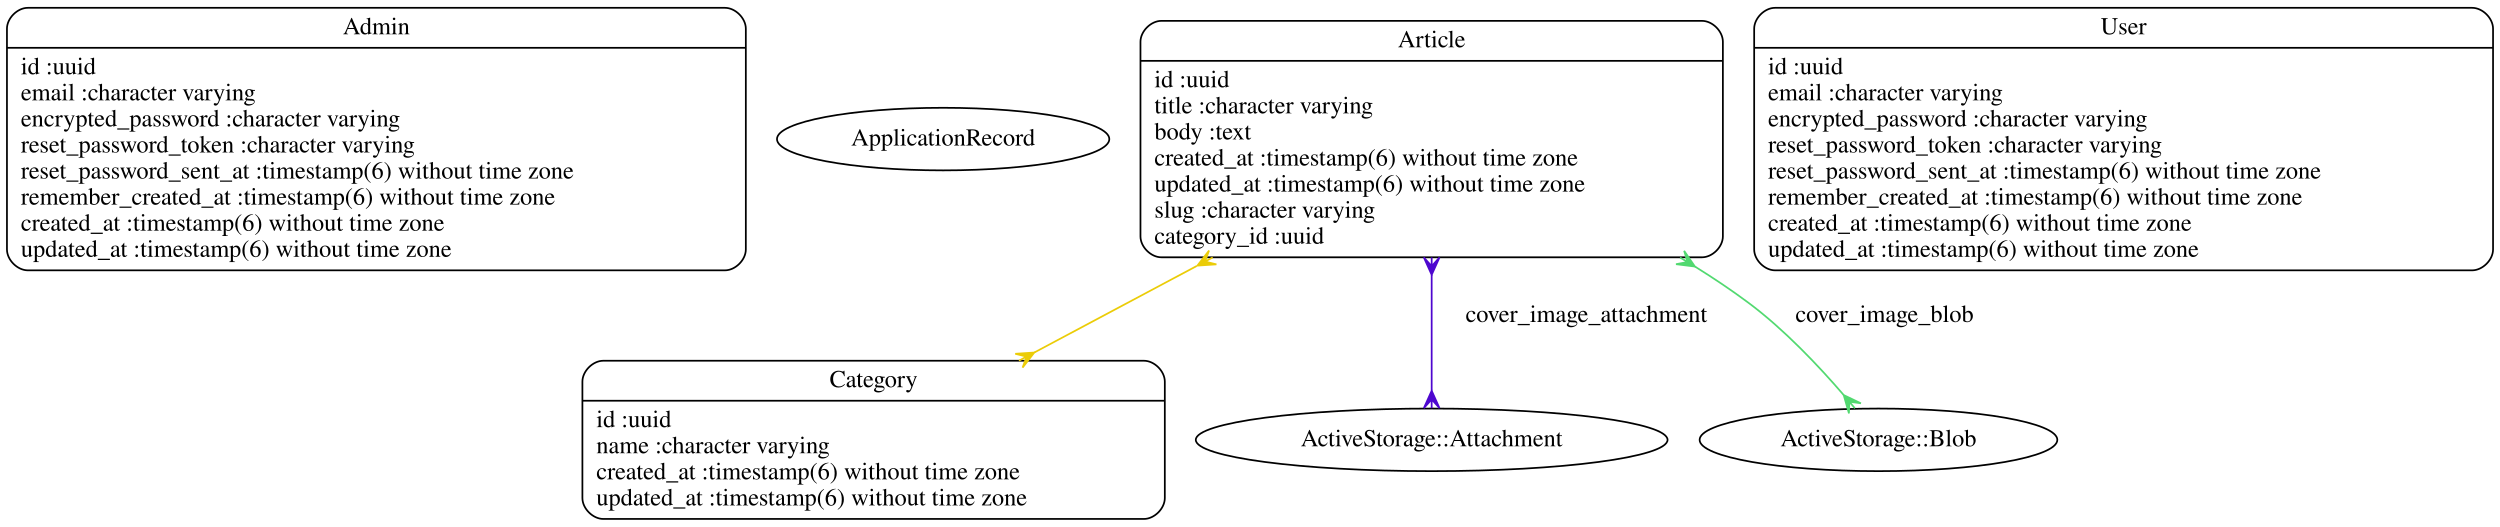
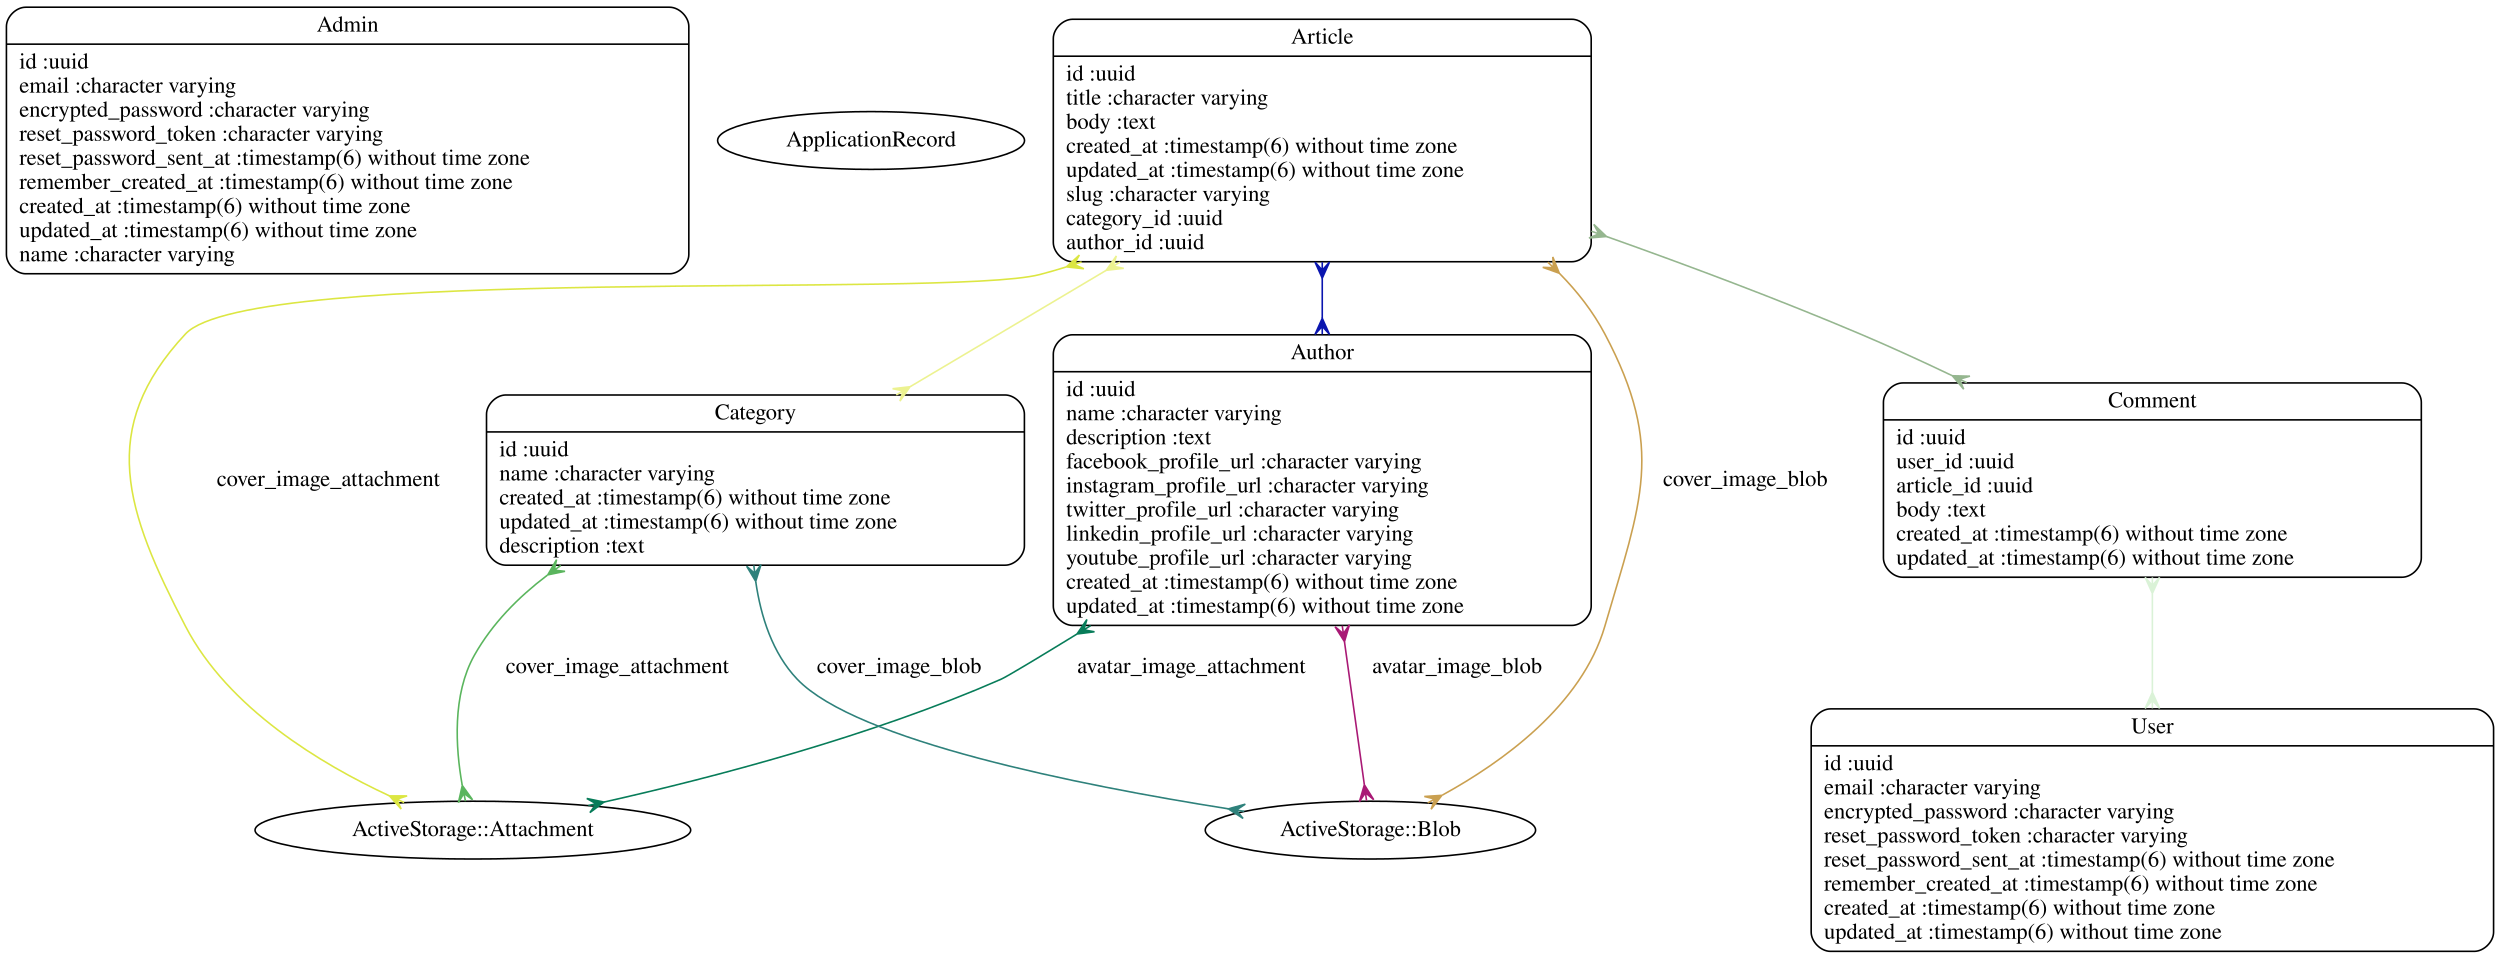
- <svg xmlns="http://www.w3.org/2000/svg" width="1438pt" height="303pt" viewBox="0.00 0.00 1438.00 303.00">
-   <g id="graph0" class="graph" transform="scale(1 1) rotate(0) translate(4 299)">
-     <polygon fill="transparent" stroke="transparent" points="-4,4 -4,-299 1434,-299 1434,4 -4,4" />
+ <svg xmlns="http://www.w3.org/2000/svg" width="1557pt" height="597pt" viewBox="0.00 0.00 1557.00 597.00">
+   <g id="graph0" class="graph" transform="scale(1 1) rotate(0) translate(4 593)">
+     <polygon fill="transparent" stroke="transparent" points="-4,4 -4,-593 1553,-593 1553,4 -4,4" />
    <g id="node1" class="node">
-       <path fill="none" stroke="black" d="M12,-143.5C12,-143.5 413,-143.5 413,-143.5 419,-143.5 425,-149.5 425,-155.5 425,-155.5 425,-282.5 425,-282.5 425,-288.5 419,-294.5 413,-294.5 413,-294.5 12,-294.5 12,-294.5 6,-294.5 0,-288.5 0,-282.5 0,-282.5 0,-155.5 0,-155.5 0,-149.5 6,-143.5 12,-143.5" />
-       <text text-anchor="middle" x="212.5" y="-279.3" font-family="Times,serif" font-size="14.00">Admin</text>
-       <polyline fill="none" stroke="black" points="0,-271.5 425,-271.5 " />
-       <text text-anchor="start" x="8" y="-256.3" font-family="Times,serif" font-size="14.00">id :uuid</text>
-       <text text-anchor="start" x="8" y="-241.3" font-family="Times,serif" font-size="14.00">email :character varying</text>
-       <text text-anchor="start" x="8" y="-226.3" font-family="Times,serif" font-size="14.00">encrypted_password :character varying</text>
-       <text text-anchor="start" x="8" y="-211.3" font-family="Times,serif" font-size="14.00">reset_password_token :character varying</text>
-       <text text-anchor="start" x="8" y="-196.3" font-family="Times,serif" font-size="14.00">reset_password_sent_at :timestamp(6) without time zone</text>
-       <text text-anchor="start" x="8" y="-181.3" font-family="Times,serif" font-size="14.00">remember_created_at :timestamp(6) without time zone</text>
-       <text text-anchor="start" x="8" y="-166.3" font-family="Times,serif" font-size="14.00">created_at :timestamp(6) without time zone</text>
-       <text text-anchor="start" x="8" y="-151.3" font-family="Times,serif" font-size="14.00">updated_at :timestamp(6) without time zone</text>
+       <path fill="none" stroke="black" d="M12,-422.5C12,-422.5 413,-422.5 413,-422.5 419,-422.5 425,-428.5 425,-434.5 425,-434.5 425,-576.5 425,-576.5 425,-582.5 419,-588.5 413,-588.5 413,-588.5 12,-588.5 12,-588.5 6,-588.5 0,-582.5 0,-576.5 0,-576.5 0,-434.5 0,-434.5 0,-428.5 6,-422.5 12,-422.5" />
+       <text text-anchor="middle" x="212.5" y="-573.3" font-family="Times,serif" font-size="14.00">Admin</text>
+       <polyline fill="none" stroke="black" points="0,-565.5 425,-565.5 " />
+       <text text-anchor="start" x="8" y="-550.3" font-family="Times,serif" font-size="14.00">id :uuid</text>
+       <text text-anchor="start" x="8" y="-535.3" font-family="Times,serif" font-size="14.00">email :character varying</text>
+       <text text-anchor="start" x="8" y="-520.3" font-family="Times,serif" font-size="14.00">encrypted_password :character varying</text>
+       <text text-anchor="start" x="8" y="-505.3" font-family="Times,serif" font-size="14.00">reset_password_token :character varying</text>
+       <text text-anchor="start" x="8" y="-490.3" font-family="Times,serif" font-size="14.00">reset_password_sent_at :timestamp(6) without time zone</text>
+       <text text-anchor="start" x="8" y="-475.3" font-family="Times,serif" font-size="14.00">remember_created_at :timestamp(6) without time zone</text>
+       <text text-anchor="start" x="8" y="-460.3" font-family="Times,serif" font-size="14.00">created_at :timestamp(6) without time zone</text>
+       <text text-anchor="start" x="8" y="-445.3" font-family="Times,serif" font-size="14.00">updated_at :timestamp(6) without time zone</text>
+       <text text-anchor="start" x="8" y="-430.3" font-family="Times,serif" font-size="14.00">name :character varying</text>
    </g>
    <g id="node2" class="node">
-       <ellipse fill="none" stroke="black" cx="538.5" cy="-219" rx="95.58" ry="18" />
-       <text text-anchor="middle" x="538.5" y="-215.3" font-family="Times,serif" font-size="14.00">ApplicationRecord</text>
+       <ellipse fill="none" stroke="black" cx="538.5" cy="-505.5" rx="95.58" ry="18" />
+       <text text-anchor="middle" x="538.5" y="-501.8" font-family="Times,serif" font-size="14.00">ApplicationRecord</text>
    </g>
    <g id="node3" class="node">
-       <path fill="none" stroke="black" d="M664,-151C664,-151 975,-151 975,-151 981,-151 987,-157 987,-163 987,-163 987,-275 987,-275 987,-281 981,-287 975,-287 975,-287 664,-287 664,-287 658,-287 652,-281 652,-275 652,-275 652,-163 652,-163 652,-157 658,-151 664,-151" />
-       <text text-anchor="middle" x="819.5" y="-271.8" font-family="Times,serif" font-size="14.00">Article</text>
-       <polyline fill="none" stroke="black" points="652,-264 987,-264 " />
-       <text text-anchor="start" x="660" y="-248.8" font-family="Times,serif" font-size="14.00">id :uuid</text>
-       <text text-anchor="start" x="660" y="-233.8" font-family="Times,serif" font-size="14.00">title :character varying</text>
-       <text text-anchor="start" x="660" y="-218.8" font-family="Times,serif" font-size="14.00">body :text</text>
-       <text text-anchor="start" x="660" y="-203.8" font-family="Times,serif" font-size="14.00">created_at :timestamp(6) without time zone</text>
-       <text text-anchor="start" x="660" y="-188.8" font-family="Times,serif" font-size="14.00">updated_at :timestamp(6) without time zone</text>
-       <text text-anchor="start" x="660" y="-173.8" font-family="Times,serif" font-size="14.00">slug :character varying</text>
-       <text text-anchor="start" x="660" y="-158.8" font-family="Times,serif" font-size="14.00">category_id :uuid</text>
+       <path fill="none" stroke="black" d="M664,-430C664,-430 975,-430 975,-430 981,-430 987,-436 987,-442 987,-442 987,-569 987,-569 987,-575 981,-581 975,-581 975,-581 664,-581 664,-581 658,-581 652,-575 652,-569 652,-569 652,-442 652,-442 652,-436 658,-430 664,-430" />
+       <text text-anchor="middle" x="819.5" y="-565.8" font-family="Times,serif" font-size="14.00">Article</text>
+       <polyline fill="none" stroke="black" points="652,-558 987,-558 " />
+       <text text-anchor="start" x="660" y="-542.8" font-family="Times,serif" font-size="14.00">id :uuid</text>
+       <text text-anchor="start" x="660" y="-527.8" font-family="Times,serif" font-size="14.00">title :character varying</text>
+       <text text-anchor="start" x="660" y="-512.8" font-family="Times,serif" font-size="14.00">body :text</text>
+       <text text-anchor="start" x="660" y="-497.8" font-family="Times,serif" font-size="14.00">created_at :timestamp(6) without time zone</text>
+       <text text-anchor="start" x="660" y="-482.8" font-family="Times,serif" font-size="14.00">updated_at :timestamp(6) without time zone</text>
+       <text text-anchor="start" x="660" y="-467.8" font-family="Times,serif" font-size="14.00">slug :character varying</text>
+       <text text-anchor="start" x="660" y="-452.8" font-family="Times,serif" font-size="14.00">category_id :uuid</text>
+       <text text-anchor="start" x="660" y="-437.8" font-family="Times,serif" font-size="14.00">author_id :uuid</text>
    </g>
    <g id="node4" class="node">
-       <path fill="none" stroke="black" d="M343,-0.5C343,-0.5 654,-0.5 654,-0.5 660,-0.5 666,-6.5 666,-12.5 666,-12.5 666,-79.5 666,-79.5 666,-85.5 660,-91.5 654,-91.5 654,-91.5 343,-91.5 343,-91.5 337,-91.5 331,-85.5 331,-79.5 331,-79.5 331,-12.5 331,-12.5 331,-6.5 337,-0.5 343,-0.5" />
-       <text text-anchor="middle" x="498.5" y="-76.3" font-family="Times,serif" font-size="14.00">Category</text>
-       <polyline fill="none" stroke="black" points="331,-68.5 666,-68.5 " />
-       <text text-anchor="start" x="339" y="-53.3" font-family="Times,serif" font-size="14.00">id :uuid</text>
-       <text text-anchor="start" x="339" y="-38.3" font-family="Times,serif" font-size="14.00">name :character varying</text>
-       <text text-anchor="start" x="339" y="-23.3" font-family="Times,serif" font-size="14.00">created_at :timestamp(6) without time zone</text>
-       <text text-anchor="start" x="339" y="-8.3" font-family="Times,serif" font-size="14.00">updated_at :timestamp(6) without time zone</text>
+       <path fill="none" stroke="black" d="M664,-203.5C664,-203.5 975,-203.5 975,-203.5 981,-203.5 987,-209.5 987,-215.5 987,-215.5 987,-372.5 987,-372.5 987,-378.5 981,-384.5 975,-384.5 975,-384.5 664,-384.5 664,-384.5 658,-384.5 652,-378.5 652,-372.5 652,-372.5 652,-215.5 652,-215.5 652,-209.5 658,-203.5 664,-203.5" />
+       <text text-anchor="middle" x="819.5" y="-369.3" font-family="Times,serif" font-size="14.00">Author</text>
+       <polyline fill="none" stroke="black" points="652,-361.5 987,-361.5 " />
+       <text text-anchor="start" x="660" y="-346.3" font-family="Times,serif" font-size="14.00">id :uuid</text>
+       <text text-anchor="start" x="660" y="-331.3" font-family="Times,serif" font-size="14.00">name :character varying</text>
+       <text text-anchor="start" x="660" y="-316.3" font-family="Times,serif" font-size="14.00">description :text</text>
+       <text text-anchor="start" x="660" y="-301.3" font-family="Times,serif" font-size="14.00">facebook_profile_url :character varying</text>
+       <text text-anchor="start" x="660" y="-286.3" font-family="Times,serif" font-size="14.00">instagram_profile_url :character varying</text>
+       <text text-anchor="start" x="660" y="-271.3" font-family="Times,serif" font-size="14.00">twitter_profile_url :character varying</text>
+       <text text-anchor="start" x="660" y="-256.3" font-family="Times,serif" font-size="14.00">linkedin_profile_url :character varying</text>
+       <text text-anchor="start" x="660" y="-241.3" font-family="Times,serif" font-size="14.00">youtube_profile_url :character varying</text>
+       <text text-anchor="start" x="660" y="-226.3" font-family="Times,serif" font-size="14.00">created_at :timestamp(6) without time zone</text>
+       <text text-anchor="start" x="660" y="-211.3" font-family="Times,serif" font-size="14.00">updated_at :timestamp(6) without time zone</text>
+     </g>
+     <g id="edge2" class="edge">
+       <path fill="none" stroke="#0a15af" d="M819.5,-419.73C819.5,-411.55 819.5,-403.19 819.5,-394.87" />
+       <polygon fill="#0a15af" stroke="#0a15af" points="819.5,-419.75 815,-429.75 819.5,-424.75 819.5,-429.75 819.5,-429.75 819.5,-429.75 819.5,-424.75 824,-429.75 819.5,-419.75 819.5,-419.75" />
+       <polygon fill="#0a15af" stroke="#0a15af" points="819.5,-394.77 824,-384.77 819.5,-389.77 819.5,-384.77 819.5,-384.77 819.5,-384.77 819.5,-389.77 815,-384.77 819.5,-394.77 819.5,-394.77" />
+     </g>
+     <g id="node5" class="node">
+       <path fill="none" stroke="black" d="M311,-241C311,-241 622,-241 622,-241 628,-241 634,-247 634,-253 634,-253 634,-335 634,-335 634,-341 628,-347 622,-347 622,-347 311,-347 311,-347 305,-347 299,-341 299,-335 299,-335 299,-253 299,-253 299,-247 305,-241 311,-241" />
+       <text text-anchor="middle" x="466.5" y="-331.8" font-family="Times,serif" font-size="14.00">Category</text>
+       <polyline fill="none" stroke="black" points="299,-324 634,-324 " />
+       <text text-anchor="start" x="307" y="-308.8" font-family="Times,serif" font-size="14.00">id :uuid</text>
+       <text text-anchor="start" x="307" y="-293.8" font-family="Times,serif" font-size="14.00">name :character varying</text>
+       <text text-anchor="start" x="307" y="-278.8" font-family="Times,serif" font-size="14.00">created_at :timestamp(6) without time zone</text>
+       <text text-anchor="start" x="307" y="-263.8" font-family="Times,serif" font-size="14.00">updated_at :timestamp(6) without time zone</text>
+       <text text-anchor="start" x="307" y="-248.8" font-family="Times,serif" font-size="14.00">description :text</text>
    </g>
    <g id="edge1" class="edge">
-       <path fill="none" stroke="#ebcc07" d="M684.3,-145.98C652.86,-129.23 620.1,-111.78 591,-96.28" />
-       <polygon fill="#ebcc07" stroke="#ebcc07" points="684.73,-146.21 691.44,-154.88 689.14,-148.56 693.55,-150.91 693.55,-150.91 693.55,-150.91 689.14,-148.56 695.67,-146.94 684.73,-146.21 684.73,-146.21" />
-       <polygon fill="#ebcc07" stroke="#ebcc07" points="590.92,-96.23 584.21,-87.56 586.5,-93.88 582.09,-91.53 582.09,-91.53 582.09,-91.53 586.5,-93.88 579.98,-95.5 590.92,-96.23 590.92,-96.23" />
+       <path fill="none" stroke="#ecf290" d="M684.85,-424.59C644.31,-400.53 600.64,-374.61 563.1,-352.33" />
+       <polygon fill="#ecf290" stroke="#ecf290" points="684.95,-424.65 691.26,-433.62 689.25,-427.2 693.55,-429.75 693.55,-429.75 693.55,-429.75 689.25,-427.2 695.85,-425.88 684.95,-424.65 684.95,-424.65" />
+       <polygon fill="#ecf290" stroke="#ecf290" points="562.79,-352.15 556.48,-343.17 558.49,-349.59 554.19,-347.04 554.19,-347.04 554.19,-347.04 558.49,-349.59 551.89,-350.91 562.79,-352.15 562.79,-352.15" />
    </g>
    <g id="node6" class="node">
-       <ellipse fill="none" stroke="black" cx="819.5" cy="-46" rx="135.68" ry="18" />
-       <text text-anchor="middle" x="819.5" y="-42.3" font-family="Times,serif" font-size="14.00">ActiveStorage::Attachment</text>
+       <path fill="none" stroke="black" d="M1181,-233.5C1181,-233.5 1492,-233.5 1492,-233.5 1498,-233.5 1504,-239.5 1504,-245.5 1504,-245.5 1504,-342.5 1504,-342.5 1504,-348.5 1498,-354.5 1492,-354.5 1492,-354.5 1181,-354.5 1181,-354.5 1175,-354.5 1169,-348.5 1169,-342.5 1169,-342.5 1169,-245.5 1169,-245.5 1169,-239.5 1175,-233.5 1181,-233.5" />
+       <text text-anchor="middle" x="1336.5" y="-339.3" font-family="Times,serif" font-size="14.00">Comment</text>
+       <polyline fill="none" stroke="black" points="1169,-331.5 1504,-331.5 " />
+       <text text-anchor="start" x="1177" y="-316.3" font-family="Times,serif" font-size="14.00">id :uuid</text>
+       <text text-anchor="start" x="1177" y="-301.3" font-family="Times,serif" font-size="14.00">user_id :uuid</text>
+       <text text-anchor="start" x="1177" y="-286.3" font-family="Times,serif" font-size="14.00">article_id :uuid</text>
+       <text text-anchor="start" x="1177" y="-271.3" font-family="Times,serif" font-size="14.00">body :text</text>
+       <text text-anchor="start" x="1177" y="-256.3" font-family="Times,serif" font-size="14.00">created_at :timestamp(6) without time zone</text>
+       <text text-anchor="start" x="1177" y="-241.3" font-family="Times,serif" font-size="14.00">updated_at :timestamp(6) without time zone</text>
    </g>
-     <g id="edge2" class="edge">
-       <path fill="none" stroke="#4e07cf" d="M819.5,-140.86C819.5,-117.07 819.5,-92.4 819.5,-74.33" />
-       <polygon fill="#4e07cf" stroke="#4e07cf" points="819.5,-140.91 815,-150.91 819.5,-145.91 819.5,-150.91 819.5,-150.91 819.5,-150.91 819.5,-145.91 824,-150.91 819.5,-140.91 819.5,-140.91" />
-       <polygon fill="#4e07cf" stroke="#4e07cf" points="819.5,-74.25 824,-64.25 819.5,-69.25 819.5,-64.25 819.5,-64.25 819.5,-64.25 819.5,-69.25 815,-64.25 819.5,-74.25 819.5,-74.25" />
-       <text text-anchor="middle" x="908.5" y="-113.8" font-family="Times,serif" font-size="14.00">cover_image_attachment</text>
+     <g id="edge3" class="edge">
+       <path fill="none" stroke="#95b68f" d="M996.65,-445.65C1048.04,-427.41 1103.92,-406.44 1154.5,-385 1173.19,-377.08 1192.67,-368.17 1211.66,-359.11" />
+       <polygon fill="#95b68f" stroke="#95b68f" points="996.54,-445.69 985.61,-444.78 991.82,-447.35 987.11,-449.02 987.11,-449.02 987.11,-449.02 991.82,-447.35 988.61,-453.26 996.54,-445.69 996.54,-445.69" />
+       <polygon fill="#95b68f" stroke="#95b68f" points="1211.91,-358.99 1222.88,-358.72 1216.42,-356.82 1220.93,-354.66 1220.93,-354.66 1220.93,-354.66 1216.42,-356.82 1218.98,-350.6 1211.91,-358.99 1211.91,-358.99" />
+     </g>
+     <g id="node8" class="node">
+       <ellipse fill="none" stroke="black" cx="290.5" cy="-76" rx="135.68" ry="18" />
+       <text text-anchor="middle" x="290.5" y="-72.3" font-family="Times,serif" font-size="14.00">ActiveStorage::Attachment</text>
+     </g>
+     <g id="edge4" class="edge">
+       <path fill="none" stroke="#dce642" d="M659.81,-426.68C654.36,-424.97 648.91,-423.4 643.5,-422 586.15,-407.12 151.92,-428.33 111.5,-385 56.32,-325.85 74.24,-274.8 111.5,-203 138,-151.93 195.76,-117.2 238.54,-97.34" />
+       <polygon fill="#dce642" stroke="#dce642" points="660.13,-426.78 668.24,-434.16 664.88,-428.33 669.64,-429.88 669.64,-429.88 669.64,-429.88 664.88,-428.33 671.03,-425.61 660.13,-426.78 660.13,-426.78" />
+       <polygon fill="#dce642" stroke="#dce642" points="238.58,-97.32 249.54,-97.31 243.14,-95.27 247.69,-93.21 247.69,-93.21 247.69,-93.21 243.14,-95.27 245.84,-89.11 238.58,-97.32 238.58,-97.32" />
+       <text text-anchor="middle" x="200.5" y="-290.3" font-family="Times,serif" font-size="14.00">cover_image_attachment</text>
+     </g>
+     <g id="node9" class="node">
+       <ellipse fill="none" stroke="black" cx="849.5" cy="-76" rx="102.88" ry="18" />
+       <text text-anchor="middle" x="849.5" y="-72.3" font-family="Times,serif" font-size="14.00">ActiveStorage::Blob</text>
+     </g>
+     <g id="edge5" class="edge">
+       <path fill="none" stroke="#caa050" d="M967.43,-422.53C978.51,-411.28 988.2,-398.79 995.5,-385 1033.37,-313.52 1018.12,-280.66 995.5,-203 981.17,-153.81 931.8,-118.4 894.41,-97.88" />
+       <polygon fill="#caa050" stroke="#caa050" points="967.15,-422.8 956.83,-426.5 963.55,-426.27 959.95,-429.74 959.95,-429.74 959.95,-429.74 963.55,-426.27 963.08,-432.98 967.15,-422.8 967.15,-422.8" />
+       <polygon fill="#caa050" stroke="#caa050" points="894.02,-97.67 887.3,-89.01 889.6,-95.33 885.19,-92.98 885.19,-92.98 885.19,-92.98 889.6,-95.33 883.08,-96.96 894.02,-97.67 894.02,-97.67" />
+       <text text-anchor="middle" x="1083" y="-290.3" font-family="Times,serif" font-size="14.00">cover_image_blob</text>
+     </g>
+     <g id="edge6" class="edge">
+       <path fill="none" stroke="#077c59" d="M666.65,-198.07C641.85,-182.87 623.02,-171.54 619.5,-170 538.42,-134.43 440.13,-108.74 372.21,-93.49" />
+       <polygon fill="#077c59" stroke="#077c59" points="666.75,-198.14 672.92,-207.2 671.02,-200.75 675.28,-203.37 675.28,-203.37 675.28,-203.37 671.02,-200.75 677.63,-199.53 666.75,-198.14 666.75,-198.14" />
+       <polygon fill="#077c59" stroke="#077c59" points="372.18,-93.48 363.39,-86.92 367.3,-92.4 362.42,-91.31 362.42,-91.31 362.42,-91.31 367.3,-92.4 361.44,-95.71 372.18,-93.48 372.18,-93.48" />
+       <text text-anchor="middle" x="738" y="-173.8" font-family="Times,serif" font-size="14.00">avatar_image_attachment</text>
+     </g>
+     <g id="edge7" class="edge">
+       <path fill="none" stroke="#a91975" d="M833.36,-193.17C837.88,-160.65 842.54,-127.14 845.68,-104.51" />
+       <polygon fill="#a91975" stroke="#a91975" points="833.34,-193.37 827.5,-202.65 832.65,-198.32 831.96,-203.27 831.96,-203.27 831.96,-203.27 832.65,-198.32 836.42,-203.89 833.34,-193.37 833.34,-193.37" />
+       <polygon fill="#a91975" stroke="#a91975" points="845.72,-104.24 851.55,-94.95 846.4,-99.29 847.09,-94.33 847.09,-94.33 847.09,-94.33 846.4,-99.29 842.64,-93.71 845.72,-104.24 845.72,-104.24" />
+       <text text-anchor="middle" x="903.5" y="-173.8" font-family="Times,serif" font-size="14.00">avatar_image_blob</text>
+     </g>
+     <g id="edge8" class="edge">
+       <path fill="none" stroke="#5ab55d" d="M336.81,-234.72C318.69,-221.01 302.53,-204.55 291.5,-185 277.58,-160.33 279.74,-127.16 283.85,-104.12" />
+       <polygon fill="#5ab55d" stroke="#5ab55d" points="337.15,-234.97 342.62,-244.48 341.21,-237.9 345.26,-240.83 345.26,-240.83 345.26,-240.83 341.21,-237.9 347.89,-237.18 337.15,-234.97 337.15,-234.97" />
+       <polygon fill="#5ab55d" stroke="#5ab55d" points="283.91,-103.81 290.31,-94.9 284.91,-98.91 285.9,-94.01 285.9,-94.01 285.9,-94.01 284.91,-98.91 281.48,-93.12 283.91,-103.81 283.91,-103.81" />
+       <text text-anchor="middle" x="380.5" y="-173.8" font-family="Times,serif" font-size="14.00">cover_image_attachment</text>
+     </g>
+     <g id="edge9" class="edge">
+       <path fill="none" stroke="#2e817b" d="M466.69,-230.69C469.84,-209.04 477.08,-186.15 492.5,-170 529.09,-131.67 667.53,-104.04 760.87,-89.28" />
+       <polygon fill="#2e817b" stroke="#2e817b" points="466.66,-230.93 461.02,-240.33 466.08,-235.89 465.49,-240.86 465.49,-240.86 465.49,-240.86 466.08,-235.89 469.96,-241.39 466.66,-230.93 466.66,-230.93" />
+       <polygon fill="#2e817b" stroke="#2e817b" points="761,-89.26 771.58,-92.17 765.94,-88.49 770.88,-87.72 770.88,-87.72 770.88,-87.72 765.94,-88.49 770.19,-83.28 761,-89.26 761,-89.26" />
+       <text text-anchor="middle" x="556" y="-173.8" font-family="Times,serif" font-size="14.00">cover_image_blob</text>
    </g>
    <g id="node7" class="node">
-       <ellipse fill="none" stroke="black" cx="1076.5" cy="-46" rx="102.88" ry="18" />
-       <text text-anchor="middle" x="1076.5" y="-42.3" font-family="Times,serif" font-size="14.00">ActiveStorage::Blob</text>
+       <path fill="none" stroke="black" d="M1136,-0.5C1136,-0.5 1537,-0.5 1537,-0.5 1543,-0.5 1549,-6.5 1549,-12.5 1549,-12.5 1549,-139.5 1549,-139.5 1549,-145.5 1543,-151.5 1537,-151.5 1537,-151.5 1136,-151.5 1136,-151.5 1130,-151.5 1124,-145.5 1124,-139.5 1124,-139.5 1124,-12.5 1124,-12.5 1124,-6.5 1130,-0.5 1136,-0.5" />
+       <text text-anchor="middle" x="1336.5" y="-136.3" font-family="Times,serif" font-size="14.00">User</text>
+       <polyline fill="none" stroke="black" points="1124,-128.5 1549,-128.5 " />
+       <text text-anchor="start" x="1132" y="-113.3" font-family="Times,serif" font-size="14.00">id :uuid</text>
+       <text text-anchor="start" x="1132" y="-98.3" font-family="Times,serif" font-size="14.00">email :character varying</text>
+       <text text-anchor="start" x="1132" y="-83.3" font-family="Times,serif" font-size="14.00">encrypted_password :character varying</text>
+       <text text-anchor="start" x="1132" y="-68.3" font-family="Times,serif" font-size="14.00">reset_password_token :character varying</text>
+       <text text-anchor="start" x="1132" y="-53.3" font-family="Times,serif" font-size="14.00">reset_password_sent_at :timestamp(6) without time zone</text>
+       <text text-anchor="start" x="1132" y="-38.3" font-family="Times,serif" font-size="14.00">remember_created_at :timestamp(6) without time zone</text>
+       <text text-anchor="start" x="1132" y="-23.3" font-family="Times,serif" font-size="14.00">created_at :timestamp(6) without time zone</text>
+       <text text-anchor="start" x="1132" y="-8.3" font-family="Times,serif" font-size="14.00">updated_at :timestamp(6) without time zone</text>
    </g>
-     <g id="edge3" class="edge">
-       <path fill="none" stroke="#52d970" d="M970.94,-145.67C981.53,-139.09 991.83,-132.18 1001.5,-125 1022.24,-109.6 1042.34,-88.24 1056.5,-71.77" />
-       <polygon fill="#52d970" stroke="#52d970" points="970.92,-145.68 960.04,-147.04 966.65,-148.28 962.38,-150.88 962.38,-150.88 962.38,-150.88 966.65,-148.28 964.72,-154.72 970.92,-145.68 970.92,-145.68" />
-       <polygon fill="#52d970" stroke="#52d970" points="1056.5,-71.76 1066.39,-67.02 1059.73,-67.94 1062.95,-64.12 1062.95,-64.12 1062.95,-64.12 1059.73,-67.94 1059.51,-61.22 1056.5,-71.76 1056.5,-71.76" />
-       <text text-anchor="middle" x="1080" y="-113.8" font-family="Times,serif" font-size="14.00">cover_image_blob</text>
-     </g>
-     <g id="node5" class="node">
-       <path fill="none" stroke="black" d="M1017,-143.5C1017,-143.5 1418,-143.5 1418,-143.5 1424,-143.5 1430,-149.5 1430,-155.5 1430,-155.5 1430,-282.5 1430,-282.5 1430,-288.5 1424,-294.5 1418,-294.5 1418,-294.5 1017,-294.5 1017,-294.5 1011,-294.5 1005,-288.5 1005,-282.5 1005,-282.5 1005,-155.5 1005,-155.5 1005,-149.5 1011,-143.5 1017,-143.5" />
-       <text text-anchor="middle" x="1217.5" y="-279.3" font-family="Times,serif" font-size="14.00">User</text>
-       <polyline fill="none" stroke="black" points="1005,-271.5 1430,-271.5 " />
-       <text text-anchor="start" x="1013" y="-256.3" font-family="Times,serif" font-size="14.00">id :uuid</text>
-       <text text-anchor="start" x="1013" y="-241.3" font-family="Times,serif" font-size="14.00">email :character varying</text>
-       <text text-anchor="start" x="1013" y="-226.3" font-family="Times,serif" font-size="14.00">encrypted_password :character varying</text>
-       <text text-anchor="start" x="1013" y="-211.3" font-family="Times,serif" font-size="14.00">reset_password_token :character varying</text>
-       <text text-anchor="start" x="1013" y="-196.3" font-family="Times,serif" font-size="14.00">reset_password_sent_at :timestamp(6) without time zone</text>
-       <text text-anchor="start" x="1013" y="-181.3" font-family="Times,serif" font-size="14.00">remember_created_at :timestamp(6) without time zone</text>
-       <text text-anchor="start" x="1013" y="-166.3" font-family="Times,serif" font-size="14.00">created_at :timestamp(6) without time zone</text>
-       <text text-anchor="start" x="1013" y="-151.3" font-family="Times,serif" font-size="14.00">updated_at :timestamp(6) without time zone</text>
+     <g id="edge10" class="edge">
+       <path fill="none" stroke="#daf2d7" d="M1336.5,-223.14C1336.5,-203.65 1336.5,-182.25 1336.5,-162" />
+       <polygon fill="#daf2d7" stroke="#daf2d7" points="1336.5,-223.41 1332,-233.41 1336.5,-228.41 1336.5,-233.41 1336.5,-233.41 1336.5,-233.41 1336.5,-228.41 1341,-233.41 1336.5,-223.41 1336.5,-223.41" />
+       <polygon fill="#daf2d7" stroke="#daf2d7" points="1336.5,-161.84 1341,-151.84 1336.5,-156.84 1336.5,-151.84 1336.5,-151.84 1336.5,-151.84 1336.5,-156.84 1332,-151.84 1336.5,-161.84 1336.5,-161.84" />
    </g>
  </g>
</svg>
